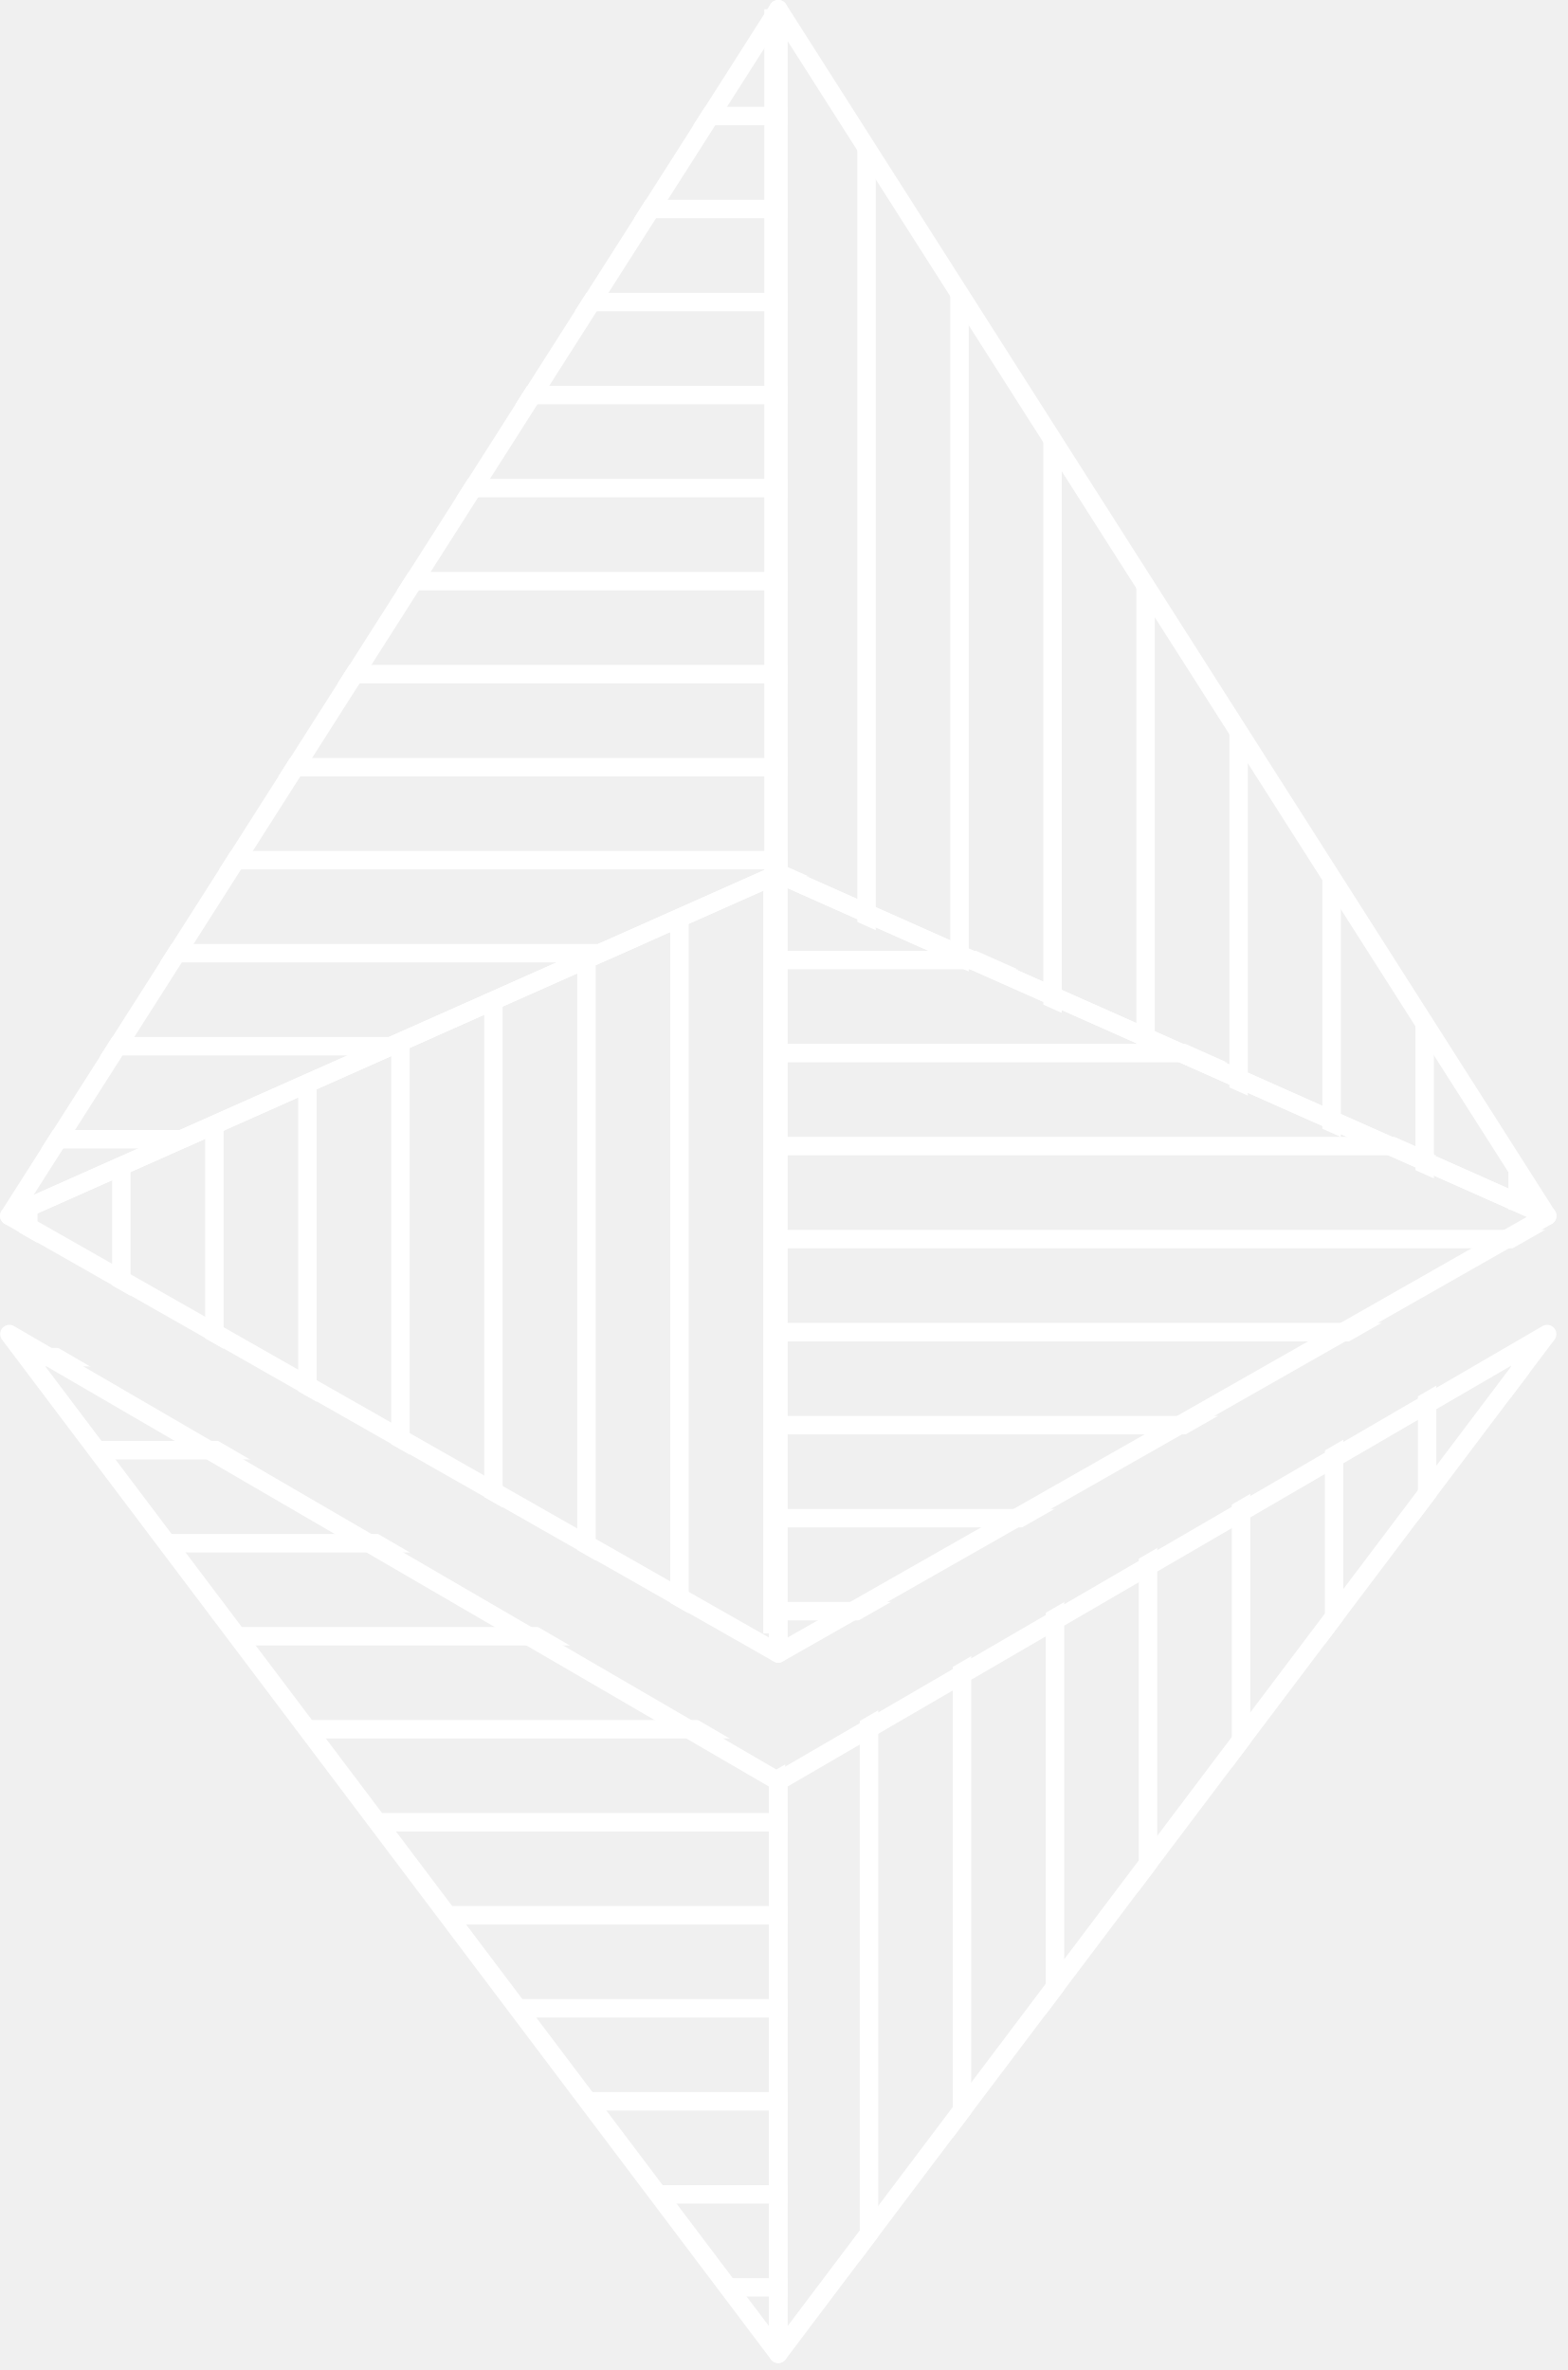
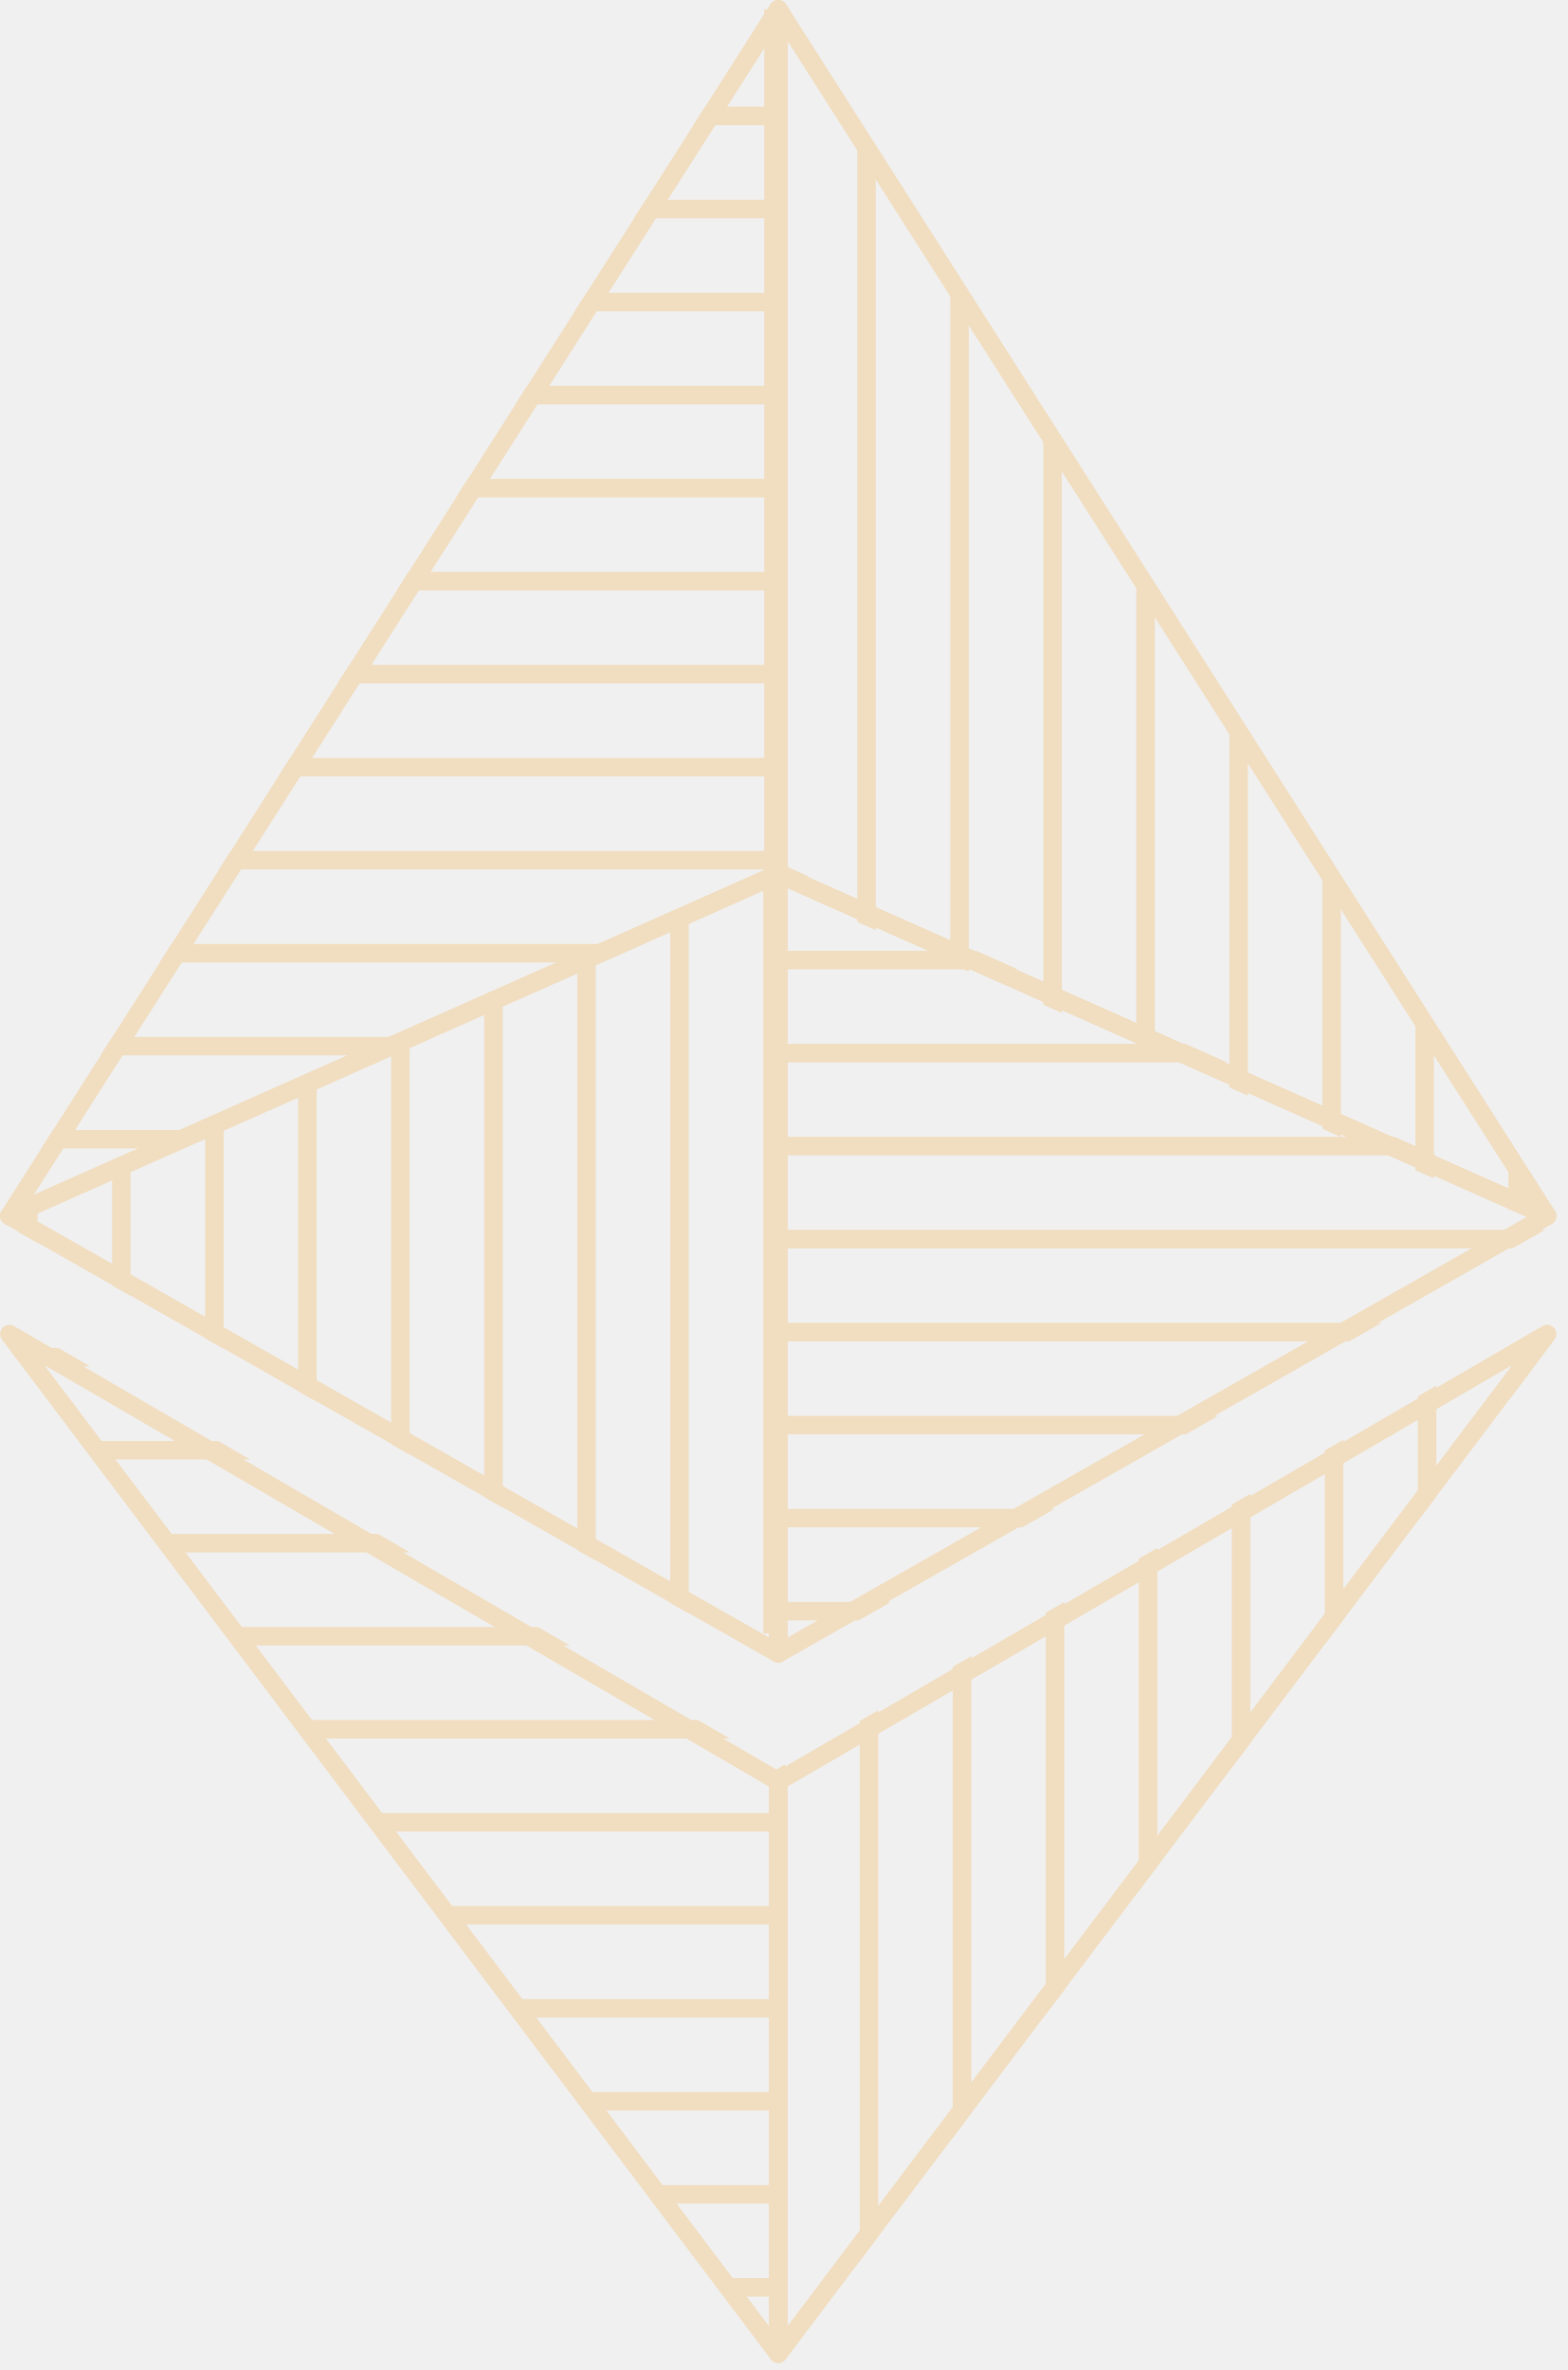
- <svg xmlns="http://www.w3.org/2000/svg" width="170" height="257" viewBox="0 0 170 257" fill="none" class="logo_eth">
-   <path fill-rule="evenodd" clip-rule="evenodd" d="M167.769 144.664L84.393 255.243V193.16L167.769 144.664Z" stroke="white" stroke-width="2" stroke-miterlimit="7" stroke-linecap="round" stroke-linejoin="round" />
-   <path fill-rule="evenodd" clip-rule="evenodd" d="M1.016 144.664L84.393 255.243V193.16L1.016 144.664Z" stroke="white" stroke-width="2" stroke-miterlimit="7" stroke-linecap="round" stroke-linejoin="round" />
-   <path fill-rule="evenodd" clip-rule="evenodd" d="M1 131.848L84.393 94.769V179.296L1 131.848Z" stroke="white" stroke-width="2" stroke-miterlimit="7" stroke-linecap="round" stroke-linejoin="round" />
-   <path fill-rule="evenodd" clip-rule="evenodd" d="M167.785 131.848L84.393 94.769V179.296L167.785 131.848Z" stroke="white" stroke-width="2" stroke-miterlimit="7" stroke-linecap="round" stroke-linejoin="round" />
-   <path fill-rule="evenodd" clip-rule="evenodd" d="M1.016 131.845L84.393 1V94.767L1.016 131.845Z" stroke="white" stroke-width="2" stroke-miterlimit="7" stroke-linecap="round" stroke-linejoin="round" />
-   <path fill-rule="evenodd" clip-rule="evenodd" d="M167.769 131.845L84.393 1V94.767L167.769 131.845Z" stroke="white" stroke-width="2" stroke-miterlimit="7" stroke-linecap="round" stroke-linejoin="round" />
-   <mask id="mask0_124_1391" style="mask-type:alpha" maskUnits="userSpaceOnUse" x="0" y="0" width="86" height="133">
+ <svg xmlns="http://www.w3.org/2000/svg" width="170" height="257" viewBox="0 0 170 257" fill="none">
+   <path fill-rule="evenodd" clip-rule="evenodd" d="M167.769 144.664L84.393 255.243V193.16L167.769 144.664Z" stroke="#F1DDBF" stroke-width="2" stroke-miterlimit="7" stroke-linecap="round" stroke-linejoin="round" />
+   <path fill-rule="evenodd" clip-rule="evenodd" d="M1.016 144.664L84.393 255.243V193.16L1.016 144.664Z" stroke="#F1DDBF" stroke-width="2" stroke-miterlimit="7" stroke-linecap="round" stroke-linejoin="round" />
+   <path fill-rule="evenodd" clip-rule="evenodd" d="M1 131.848L84.393 94.769V179.296L1 131.848Z" stroke="#F1DDBF" stroke-width="2" stroke-miterlimit="7" stroke-linecap="round" stroke-linejoin="round" />
+   <path fill-rule="evenodd" clip-rule="evenodd" d="M167.785 131.848L84.393 94.769V179.296L167.785 131.848Z" stroke="#F1DDBF" stroke-width="2" stroke-miterlimit="7" stroke-linecap="round" stroke-linejoin="round" />
+   <path fill-rule="evenodd" clip-rule="evenodd" d="M1.016 131.845L84.393 1V94.767L1.016 131.845Z" stroke="#F1DDBF" stroke-width="2" stroke-miterlimit="7" stroke-linecap="round" stroke-linejoin="round" />
+   <path fill-rule="evenodd" clip-rule="evenodd" d="M167.769 131.845L84.393 1V94.767L167.769 131.845Z" stroke="#F1DDBF" stroke-width="2" stroke-miterlimit="7" stroke-linecap="round" stroke-linejoin="round" />
+   <mask id="mask0_203_21" style="mask-type:alpha" maskUnits="userSpaceOnUse" x="0" y="0" width="86" height="133">
    <path fill-rule="evenodd" clip-rule="evenodd" d="M1 131.845L84.377 1V94.767L1 131.845Z" fill="white" stroke="#302782" stroke-width="2" stroke-miterlimit="7" stroke-linecap="round" stroke-linejoin="round" />
  </mask>
-   <g mask="url(#mask0_124_1391)">
-     <path d="M106.912 12.581H1" stroke="white" stroke-width="2" />
-     <path d="M106.912 22.668H1" stroke="white" stroke-width="2" />
-     <path d="M106.912 32.755H1" stroke="white" stroke-width="2" />
-     <path d="M106.912 42.842H1" stroke="white" stroke-width="2" />
-     <path d="M106.912 52.929H1" stroke="white" stroke-width="2" />
-     <path d="M106.912 63.016H1" stroke="white" stroke-width="2" />
-     <path d="M106.912 73.103H1" stroke="white" stroke-width="2" />
-     <path d="M106.912 83.19H1" stroke="white" stroke-width="2" />
-     <path d="M106.912 93.277H1" stroke="white" stroke-width="2" />
-     <path d="M106.912 103.364H1" stroke="white" stroke-width="2" />
-     <path d="M106.912 123.537H1" stroke="white" stroke-width="2" />
-     <path d="M106.912 113.45H1" stroke="white" stroke-width="2" />
+   <g mask="url(#mask0_203_21)">
+     <path d="M106.912 12.581H1" stroke="#F1DDBF" stroke-width="2" />
+     <path d="M106.912 22.668H1" stroke="#F1DDBF" stroke-width="2" />
+     <path d="M106.912 32.755H1" stroke="#F1DDBF" stroke-width="2" />
+     <path d="M106.912 42.842H1" stroke="#F1DDBF" stroke-width="2" />
+     <path d="M106.912 52.929H1" stroke="#F1DDBF" stroke-width="2" />
+     <path d="M106.912 63.016H1" stroke="#F1DDBF" stroke-width="2" />
+     <path d="M106.912 73.103H1" stroke="#F1DDBF" stroke-width="2" />
+     <path d="M106.912 83.19H1" stroke="#F1DDBF" stroke-width="2" />
+     <path d="M106.912 93.277H1" stroke="#F1DDBF" stroke-width="2" />
+     <path d="M106.912 103.364H1" stroke="#F1DDBF" stroke-width="2" />
+     <path d="M106.912 123.537H1" stroke="#F1DDBF" stroke-width="2" />
+     <path d="M106.912 113.45H1" stroke="#F1DDBF" stroke-width="2" />
  </g>
-   <mask id="mask1_124_1391" style="mask-type:alpha" maskUnits="userSpaceOnUse" x="83" y="93" width="87" height="88">
+   <mask id="mask1_203_21" style="mask-type:alpha" maskUnits="userSpaceOnUse" x="83" y="93" width="87" height="88">
    <path fill-rule="evenodd" clip-rule="evenodd" d="M168.114 131.887L84.722 94.808V179.336L168.114 131.887Z" fill="white" stroke="#302782" stroke-width="2" stroke-miterlimit="7" stroke-linecap="round" stroke-linejoin="round" />
  </mask>
-   <g mask="url(#mask1_124_1391)">
-     <path d="M168.176 94.019H62.264" stroke="white" stroke-width="2" />
-     <path d="M168.176 104.105H62.264" stroke="white" stroke-width="2" />
-     <path d="M168.176 114.193H62.264" stroke="white" stroke-width="2" />
-     <path d="M168.176 124.279H62.264" stroke="white" stroke-width="2" />
-     <path d="M168.176 134.366H62.264" stroke="white" stroke-width="2" />
-     <path d="M168.176 144.453H62.264" stroke="white" stroke-width="2" />
-     <path d="M168.176 154.54H62.264" stroke="white" stroke-width="2" />
-     <path d="M168.176 164.627H62.264" stroke="white" stroke-width="2" />
-     <path d="M168.176 174.714H62.264" stroke="white" stroke-width="2" />
+   <g mask="url(#mask1_203_21)">
+     <path d="M168.176 94.019H62.264" stroke="#F1DDBF" stroke-width="2" />
+     <path d="M168.176 104.105H62.264" stroke="#F1DDBF" stroke-width="2" />
+     <path d="M168.176 114.193H62.264" stroke="#F1DDBF" stroke-width="2" />
+     <path d="M168.176 124.279H62.264" stroke="#F1DDBF" stroke-width="2" />
+     <path d="M168.176 134.366H62.264" stroke="#F1DDBF" stroke-width="2" />
+     <path d="M168.176 144.453H62.264" stroke="#F1DDBF" stroke-width="2" />
+     <path d="M168.176 154.54H62.264" stroke="#F1DDBF" stroke-width="2" />
+     <path d="M168.176 164.627H62.264" stroke="#F1DDBF" stroke-width="2" />
+     <path d="M168.176 174.714H62.264" stroke="#F1DDBF" stroke-width="2" />
  </g>
-   <mask id="mask2_124_1391" style="mask-type:alpha" maskUnits="userSpaceOnUse" x="82" y="0" width="87" height="133">
+   <mask id="mask2_203_21" style="mask-type:alpha" maskUnits="userSpaceOnUse" x="82" y="0" width="87" height="133">
    <path fill-rule="evenodd" clip-rule="evenodd" d="M167.089 131.845L83.713 1V94.767L167.089 131.845Z" fill="white" stroke="#302782" stroke-width="2" stroke-miterlimit="7" stroke-linecap="round" stroke-linejoin="round" />
  </mask>
-   <g mask="url(#mask2_124_1391)">
-     <path d="M164.571 131.185L164.571 1" stroke="white" stroke-width="2" />
-     <path d="M154.485 131.185L154.485 1" stroke="white" stroke-width="2" />
-     <path d="M144.398 131.185L144.398 1" stroke="white" stroke-width="2" />
-     <path d="M134.312 131.185L134.312 1" stroke="white" stroke-width="2" />
-     <path d="M124.225 131.185L124.225 1" stroke="white" stroke-width="2" />
-     <path d="M114.138 131.185L114.138 1" stroke="white" stroke-width="2" />
-     <path d="M104.05 131.185L104.05 1" stroke="white" stroke-width="2" />
-     <path d="M93.964 131.185L93.964 1" stroke="white" stroke-width="2" />
-     <path d="M83.877 131.185L83.877 1" stroke="white" stroke-width="2" />
+   <g mask="url(#mask2_203_21)">
+     <path d="M164.571 131.185L164.571 1" stroke="#F1DDBF" stroke-width="2" />
+     <path d="M154.485 131.185L154.485 1" stroke="#F1DDBF" stroke-width="2" />
+     <path d="M144.398 131.185L144.398 1" stroke="#F1DDBF" stroke-width="2" />
+     <path d="M134.312 131.185L134.312 1" stroke="#F1DDBF" stroke-width="2" />
+     <path d="M124.225 131.185L124.225 1" stroke="#F1DDBF" stroke-width="2" />
+     <path d="M114.138 131.185L114.138 1" stroke="#F1DDBF" stroke-width="2" />
+     <path d="M104.05 131.185L104.05 1" stroke="#F1DDBF" stroke-width="2" />
+     <path d="M93.964 131.185L93.964 1" stroke="#F1DDBF" stroke-width="2" />
+     <path d="M83.877 131.185L83.877 1" stroke="#F1DDBF" stroke-width="2" />
  </g>
-   <mask id="mask3_124_1391" style="mask-type:alpha" maskUnits="userSpaceOnUse" x="0" y="143" width="86" height="113">
+   <mask id="mask3_203_21" style="mask-type:alpha" maskUnits="userSpaceOnUse" x="0" y="143" width="86" height="113">
    <path fill-rule="evenodd" clip-rule="evenodd" d="M1 144.234L84.377 254.813V192.731L1 144.234Z" fill="white" stroke="#302782" stroke-width="2" stroke-miterlimit="7" stroke-linecap="round" stroke-linejoin="round" />
  </mask>
-   <g mask="url(#mask3_124_1391)">
-     <path d="M-24 147.17L100.547 147.17" stroke="white" stroke-width="2" />
-     <path d="M-24 157.257L100.547 157.257" stroke="white" stroke-width="2" />
-     <path d="M-24 167.344L100.547 167.344" stroke="white" stroke-width="2" />
-     <path d="M-24 177.431L100.547 177.431" stroke="white" stroke-width="2" />
-     <path d="M-24 187.517L100.547 187.517" stroke="white" stroke-width="2" />
-     <path d="M-24 197.604L100.547 197.604" stroke="white" stroke-width="2" />
-     <path d="M-24 207.691L100.547 207.691" stroke="white" stroke-width="2" />
-     <path d="M-24 217.778L100.547 217.778" stroke="white" stroke-width="2" />
-     <path d="M-24 227.865L100.547 227.865" stroke="white" stroke-width="2" />
-     <path d="M-24 237.952L100.547 237.952" stroke="white" stroke-width="2" />
-     <path d="M-24 248.039L100.547 248.039" stroke="white" stroke-width="2" />
+   <g mask="url(#mask3_203_21)">
+     <path d="M-24 147.17L100.547 147.17" stroke="#F1DDBF" stroke-width="2" />
+     <path d="M-24 157.257L100.547 157.257" stroke="#F1DDBF" stroke-width="2" />
+     <path d="M-24 167.344L100.547 167.344" stroke="#F1DDBF" stroke-width="2" />
+     <path d="M-24 177.431L100.547 177.431" stroke="#F1DDBF" stroke-width="2" />
+     <path d="M-24 187.517L100.547 187.517" stroke="#F1DDBF" stroke-width="2" />
+     <path d="M-24 197.604L100.547 197.604" stroke="#F1DDBF" stroke-width="2" />
+     <path d="M-24 207.691L100.547 207.691" stroke="#F1DDBF" stroke-width="2" />
+     <path d="M-24 217.778L100.547 217.778" stroke="#F1DDBF" stroke-width="2" />
+     <path d="M-24 227.865L100.547 227.865" stroke="#F1DDBF" stroke-width="2" />
+     <path d="M-24 237.952L100.547 237.952" stroke="#F1DDBF" stroke-width="2" />
+     <path d="M-24 248.039L100.547 248.039" stroke="#F1DDBF" stroke-width="2" />
  </g>
-   <mask id="mask4_124_1391" style="mask-type:alpha" maskUnits="userSpaceOnUse" x="0" y="93" width="86" height="88">
+   <mask id="mask4_203_21" style="mask-type:alpha" maskUnits="userSpaceOnUse" x="0" y="93" width="86" height="88">
    <path fill-rule="evenodd" clip-rule="evenodd" d="M1 131.887L84.393 94.808V179.336L1 131.887Z" fill="white" stroke="#302782" stroke-width="2" stroke-miterlimit="7" stroke-linecap="round" stroke-linejoin="round" />
  </mask>
-   <g mask="url(#mask4_124_1391)">
-     <path d="M83.769 177.133L83.769 46.948" stroke="white" stroke-width="2" />
-     <path d="M73.682 177.133L73.682 46.948" stroke="white" stroke-width="2" />
-     <path d="M63.595 177.133L63.595 46.948" stroke="white" stroke-width="2" />
-     <path d="M53.508 177.133L53.508 46.948" stroke="white" stroke-width="2" />
-     <path d="M43.422 177.133L43.422 46.948" stroke="white" stroke-width="2" />
-     <path d="M33.335 177.133L33.335 46.948" stroke="white" stroke-width="2" />
-     <path d="M23.247 177.133L23.247 46.948" stroke="white" stroke-width="2" />
-     <path d="M3.073 177.133L3.073 46.948" stroke="white" stroke-width="2" />
-     <path d="M13.16 177.133L13.16 46.948" stroke="white" stroke-width="2" />
+   <g mask="url(#mask4_203_21)">
+     <path d="M83.769 177.133L83.769 46.948" stroke="#F1DDBF" stroke-width="2" />
+     <path d="M73.682 177.133L73.682 46.948" stroke="#F1DDBF" stroke-width="2" />
+     <path d="M63.595 177.133L63.595 46.948" stroke="#F1DDBF" stroke-width="2" />
+     <path d="M53.508 177.133L53.508 46.948" stroke="#F1DDBF" stroke-width="2" />
+     <path d="M43.422 177.133L43.422 46.948" stroke="#F1DDBF" stroke-width="2" />
+     <path d="M33.335 177.133L33.335 46.948" stroke="#F1DDBF" stroke-width="2" />
+     <path d="M23.247 177.133L23.247 46.948" stroke="#F1DDBF" stroke-width="2" />
+     <path d="M3.073 177.133L3.073 46.948" stroke="#F1DDBF" stroke-width="2" />
+     <path d="M13.16 177.133L13.16 46.948" stroke="#F1DDBF" stroke-width="2" />
  </g>
-   <mask id="mask5_124_1391" style="mask-type:alpha" maskUnits="userSpaceOnUse" x="83" y="143" width="87" height="113">
+   <mask id="mask5_203_21" style="mask-type:alpha" maskUnits="userSpaceOnUse" x="83" y="143" width="87" height="113">
    <path fill-rule="evenodd" clip-rule="evenodd" d="M168.098 144.234L84.722 254.813V192.731L168.098 144.234Z" fill="white" stroke="#302782" stroke-width="2" stroke-miterlimit="7" stroke-linecap="round" stroke-linejoin="round" />
  </mask>
-   <g mask="url(#mask5_124_1391)">
-     <path d="M164.839 252.668L164.839 146.756" stroke="white" stroke-width="2" />
-     <path d="M154.752 252.668L154.752 146.756" stroke="white" stroke-width="2" />
-     <path d="M144.665 252.668L144.665 146.756" stroke="white" stroke-width="2" />
-     <path d="M134.578 252.668L134.578 146.756" stroke="white" stroke-width="2" />
-     <path d="M124.491 252.668L124.491 146.756" stroke="white" stroke-width="2" />
-     <path d="M114.404 252.668L114.404 146.756" stroke="white" stroke-width="2" />
-     <path d="M104.317 252.668L104.317 146.756" stroke="white" stroke-width="2" />
-     <path d="M94.231 252.668L94.231 146.756" stroke="white" stroke-width="2" />
-     <path d="M84.144 252.668L84.144 146.756" stroke="white" stroke-width="2" />
+   <g mask="url(#mask5_203_21)">
+     <path d="M164.839 252.668L164.839 146.756" stroke="#F1DDBF" stroke-width="2" />
+     <path d="M154.752 252.668L154.752 146.756" stroke="#F1DDBF" stroke-width="2" />
+     <path d="M144.665 252.668L144.665 146.756" stroke="#F1DDBF" stroke-width="2" />
+     <path d="M134.578 252.668L134.578 146.756" stroke="#F1DDBF" stroke-width="2" />
+     <path d="M124.491 252.668L124.491 146.756" stroke="#F1DDBF" stroke-width="2" />
+     <path d="M114.404 252.668L114.404 146.756" stroke="#F1DDBF" stroke-width="2" />
+     <path d="M104.317 252.668L104.317 146.756" stroke="#F1DDBF" stroke-width="2" />
+     <path d="M94.231 252.668L94.231 146.756" stroke="#F1DDBF" stroke-width="2" />
+     <path d="M84.144 252.668L84.144 146.756" stroke="#F1DDBF" stroke-width="2" />
  </g>
</svg>
